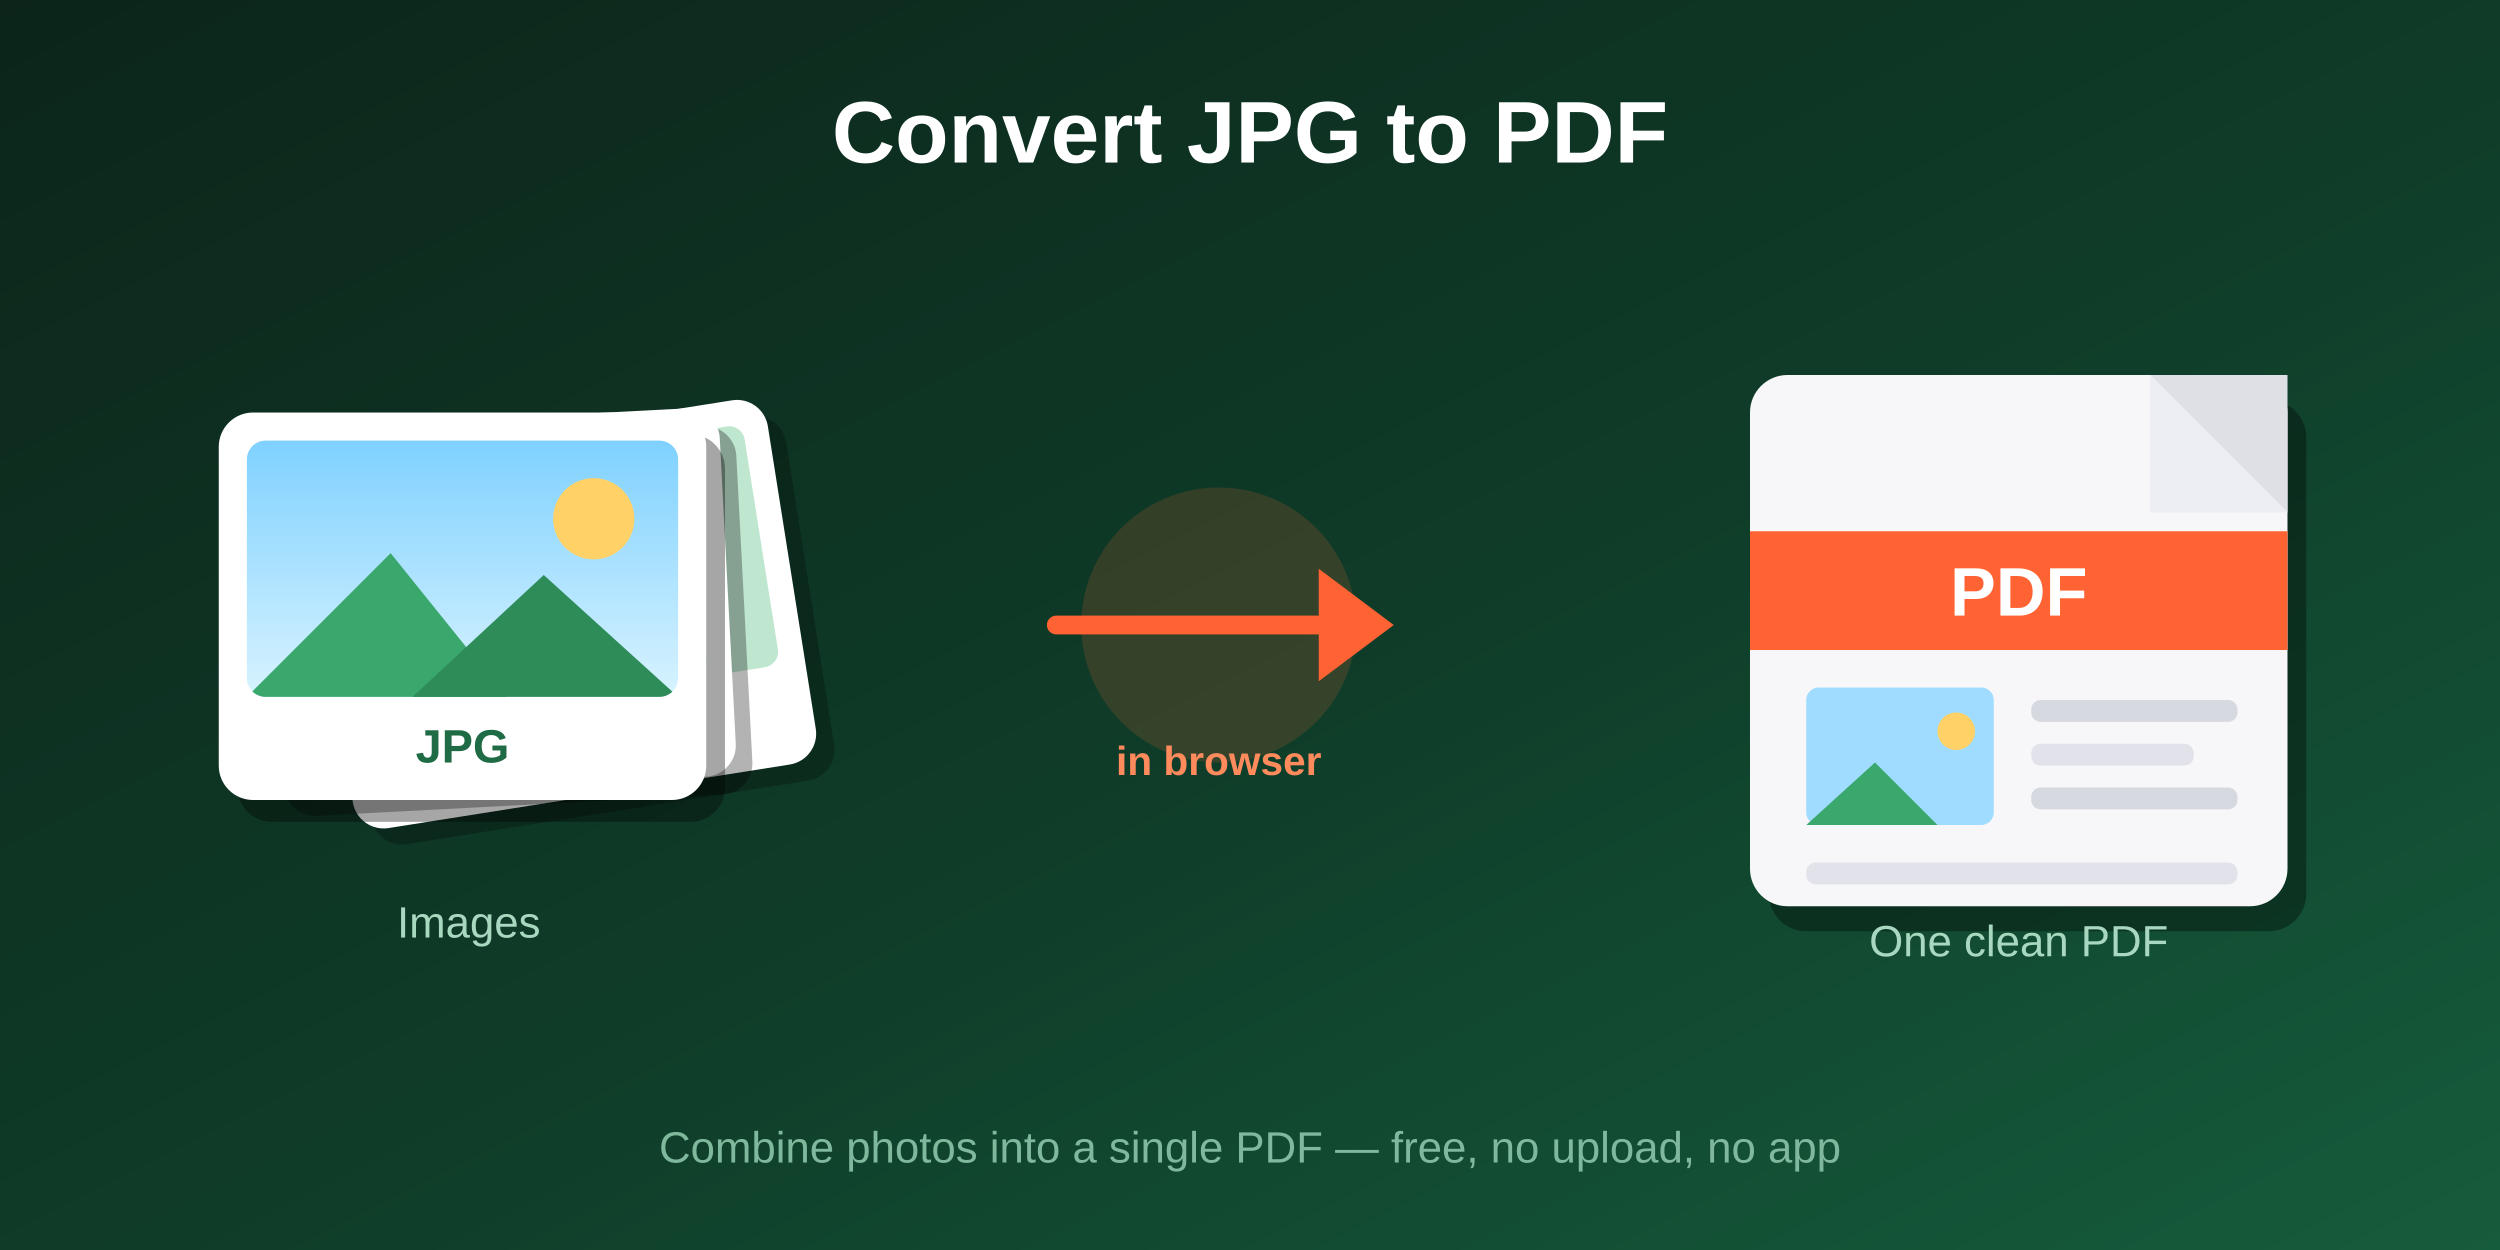
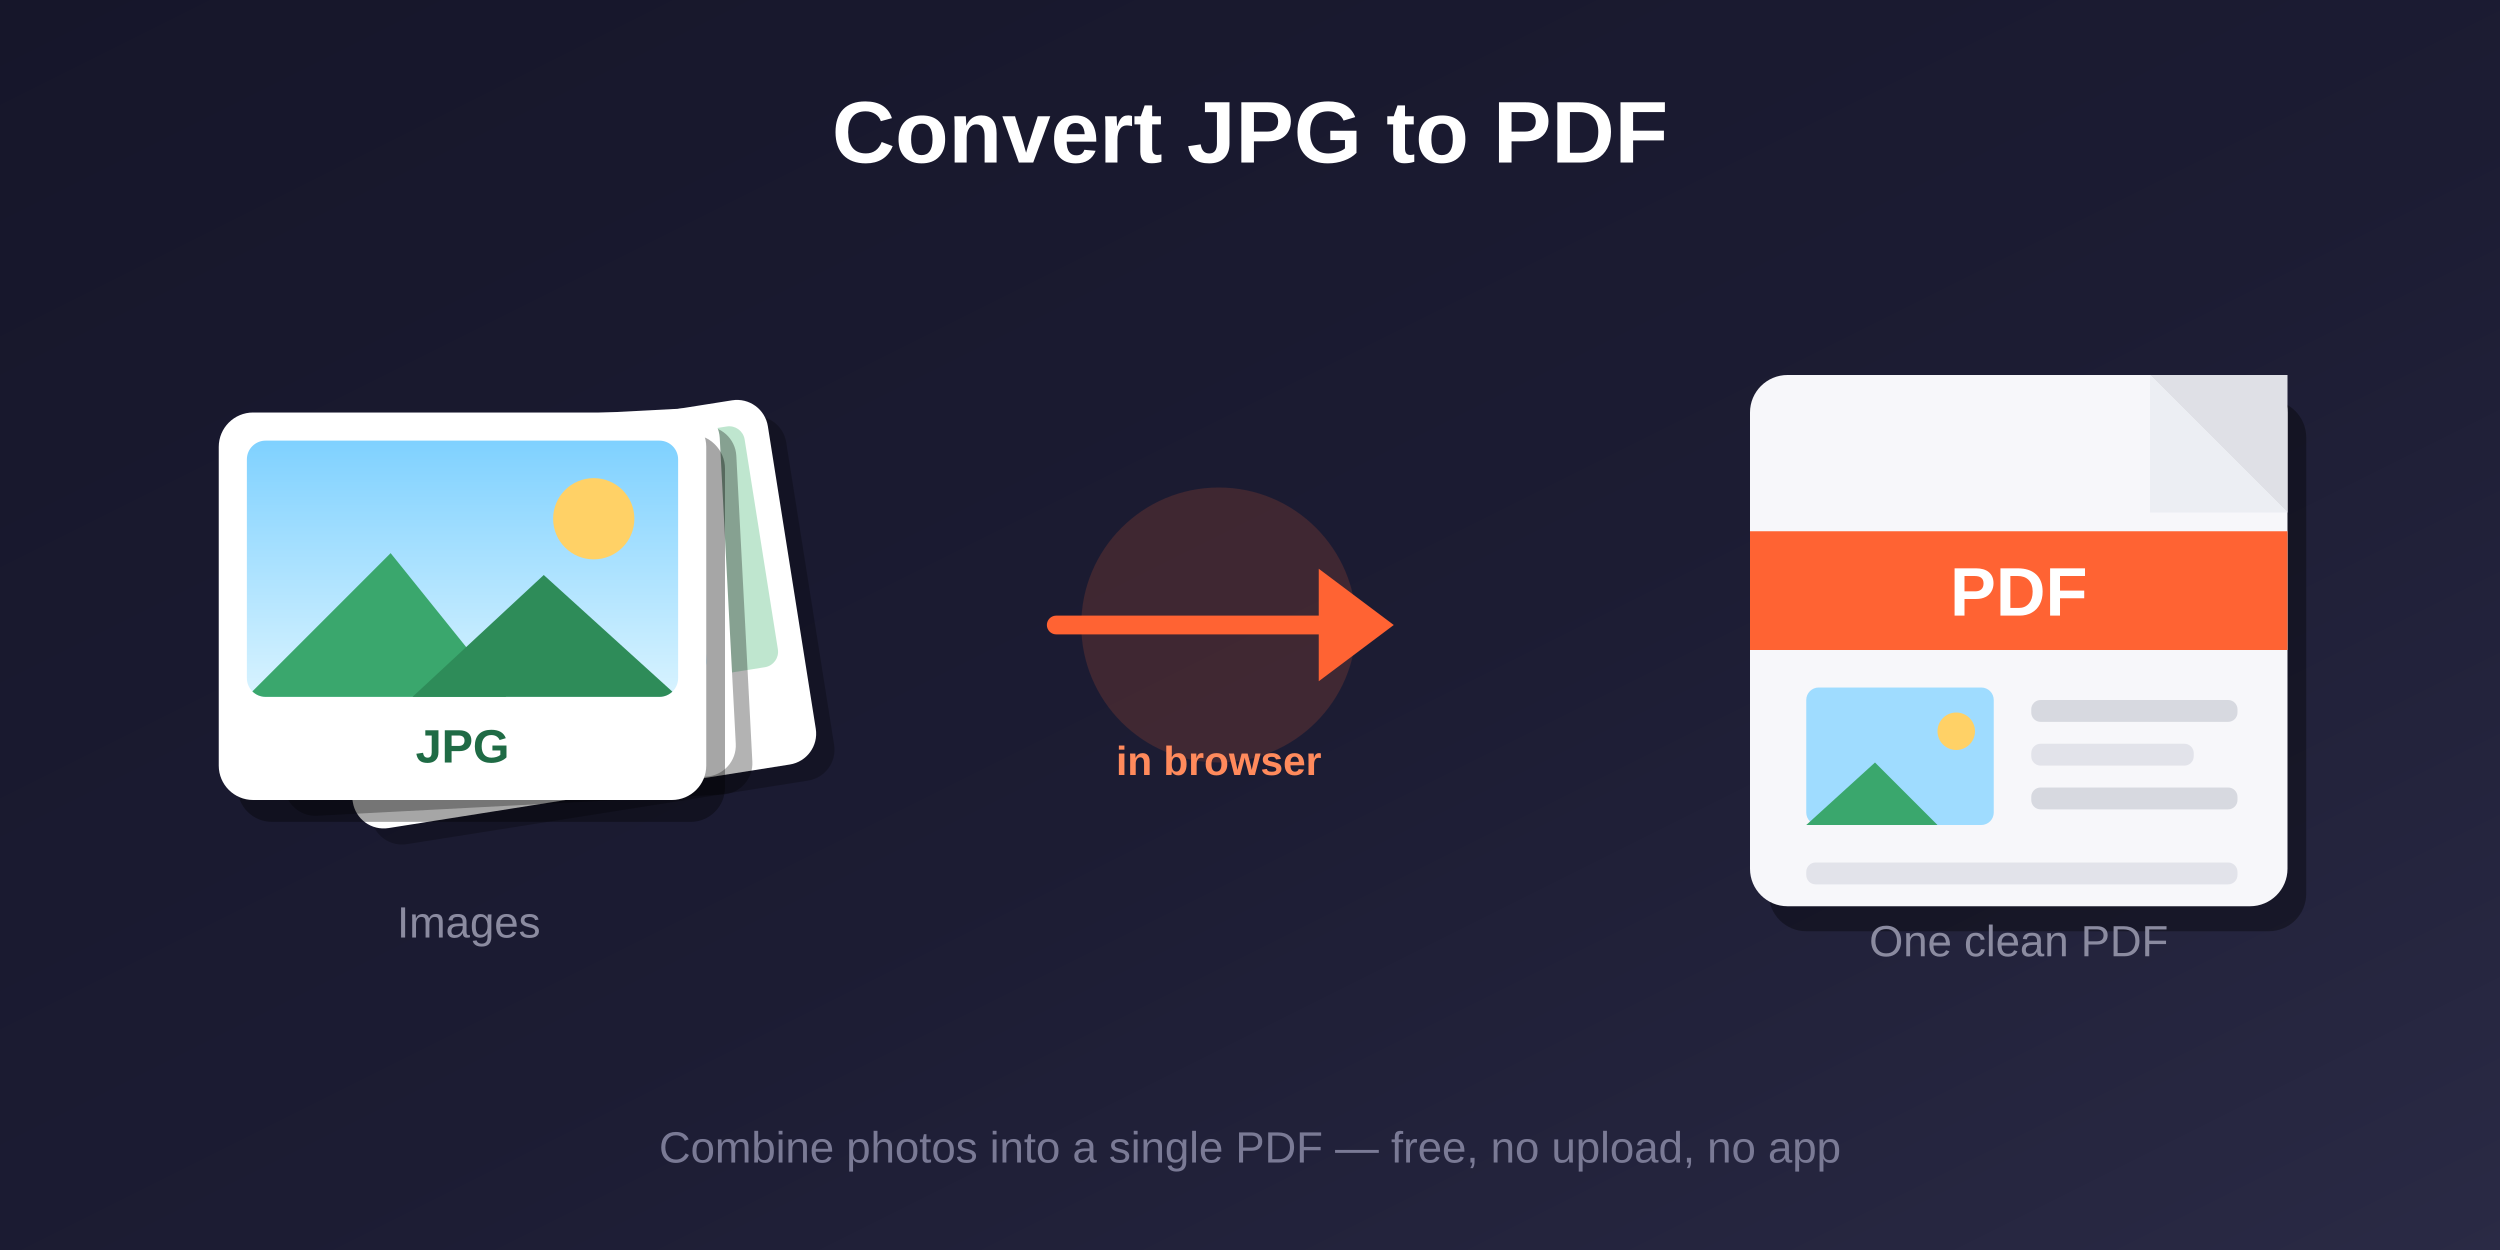
<svg xmlns="http://www.w3.org/2000/svg" viewBox="0 0 800 400">
  <defs>
    <linearGradient id="bg" x1="0" y1="0" x2="1" y2="1">
-       <stop offset="0" stop-color="#0c241a" />
-       <stop offset="0.55" stop-color="#0f3d29" />
-       <stop offset="1" stop-color="#155c3c" />
+       <stop offset="0" stop-color="#16162a" />
+       <stop offset="0.55" stop-color="#1c1c33" />
+       <stop offset="1" stop-color="#2a2a45" />
    </linearGradient>
    <linearGradient id="sky" x1="0" y1="0" x2="0" y2="1">
      <stop offset="0" stop-color="#7fd1ff" />
      <stop offset="1" stop-color="#d8f3ff" />
    </linearGradient>
  </defs>
  <rect width="800" height="400" fill="url(#bg)" />
  <text x="400" y="52" text-anchor="middle" font-family="Arial, sans-serif" font-weight="bold" font-size="28" fill="#ffffff">Convert JPG to PDF</text>
  <g transform="translate(96, 150) rotate(-9)">
    <rect x="5" y="6" width="150" height="118" rx="10" fill="#000000" opacity="0.25" />
    <rect width="150" height="118" rx="10" fill="#ffffff" />
    <rect x="8" y="8" width="134" height="78" rx="5" fill="#bfe6cf" />
  </g>
  <g transform="translate(80, 138) rotate(-3)">
    <rect x="5" y="6" width="150" height="118" rx="10" fill="#000000" opacity="0.3" />
    <rect width="150" height="118" rx="10" fill="#ffffff" />
    <rect x="8" y="8" width="134" height="78" rx="5" fill="#9fdcff" />
  </g>
  <g transform="translate(70, 132)">
    <rect x="6" y="7" width="156" height="124" rx="11" fill="#000000" opacity="0.35" />
    <rect width="156" height="124" rx="11" fill="#ffffff" />
    <clipPath id="ph">
      <rect x="9" y="9" width="138" height="82" rx="6" />
    </clipPath>
    <g clip-path="url(#ph)">
      <rect x="9" y="9" width="138" height="82" fill="url(#sky)" />
      <circle cx="120" cy="34" r="13" fill="#ffd166" />
      <polygon points="9,91 55,45 92,91" fill="#3aa76d" />
      <polygon points="62,91 104,52 147,91" fill="#2e8c59" />
    </g>
    <text x="78" y="112" text-anchor="middle" font-family="Arial, sans-serif" font-weight="bold" font-size="15" fill="#1f6b45">JPG</text>
  </g>
-   <text x="150" y="300" text-anchor="middle" font-family="Arial, sans-serif" font-size="14" fill="#a9d8c0">Images</text>
+   <text x="150" y="300" text-anchor="middle" font-family="Arial, sans-serif" font-size="14" fill="#8b8ba0">Images</text>
  <g transform="translate(330, 188)">
    <circle cx="60" cy="12" r="44" fill="#ff6333" opacity="0.16" />
    <line x1="8" y1="12" x2="96" y2="12" stroke="#ff6333" stroke-width="6" stroke-linecap="round" />
    <polygon points="92,-6 116,12 92,30" fill="#ff6333" />
  </g>
  <text x="390" y="248" text-anchor="middle" font-family="Arial, sans-serif" font-weight="bold" font-size="13" fill="#ff8a5c">in browser</text>
  <g transform="translate(560, 120)">
    <rect x="6" y="8" width="172" height="170" rx="12" fill="#000000" opacity="0.35" />
    <rect width="172" height="170" rx="12" fill="#f7f7fa" />
    <polygon points="128,0 172,0 172,44" fill="#dfe0e6" />
    <polygon points="128,0 128,44 172,44" fill="#eceef3" />
    <rect y="50" width="172" height="38" fill="#ff6333" />
    <text x="86" y="77" text-anchor="middle" font-family="Arial, sans-serif" font-weight="bold" font-size="22" fill="#ffffff">PDF</text>
    <rect x="18" y="100" width="60" height="44" rx="4" fill="#9fdcff" />
    <circle cx="66" cy="114" r="6" fill="#ffd166" />
    <polygon points="18,144 40,124 60,144" fill="#3aa76d" />
    <rect x="90" y="104" width="66" height="7" rx="3" fill="#d7d9e0" />
    <rect x="90" y="118" width="52" height="7" rx="3" fill="#e2e3ea" />
    <rect x="90" y="132" width="66" height="7" rx="3" fill="#d7d9e0" />
    <rect x="18" y="156" width="138" height="7" rx="3" fill="#e2e3ea" />
  </g>
-   <text x="646" y="306" text-anchor="middle" font-family="Arial, sans-serif" font-size="14" fill="#a9d8c0">One clean PDF</text>
-   <text x="400" y="372" text-anchor="middle" font-family="Arial, sans-serif" font-size="14" fill="#7fb89c">Combine photos into a single PDF — free, no upload, no app</text>
+   <text x="646" y="306" text-anchor="middle" font-family="Arial, sans-serif" font-size="14" fill="#8b8ba0">One clean PDF</text>
+   <text x="400" y="372" text-anchor="middle" font-family="Arial, sans-serif" font-size="14" fill="#7a7a95">Combine photos into a single PDF — free, no upload, no app</text>
</svg>
